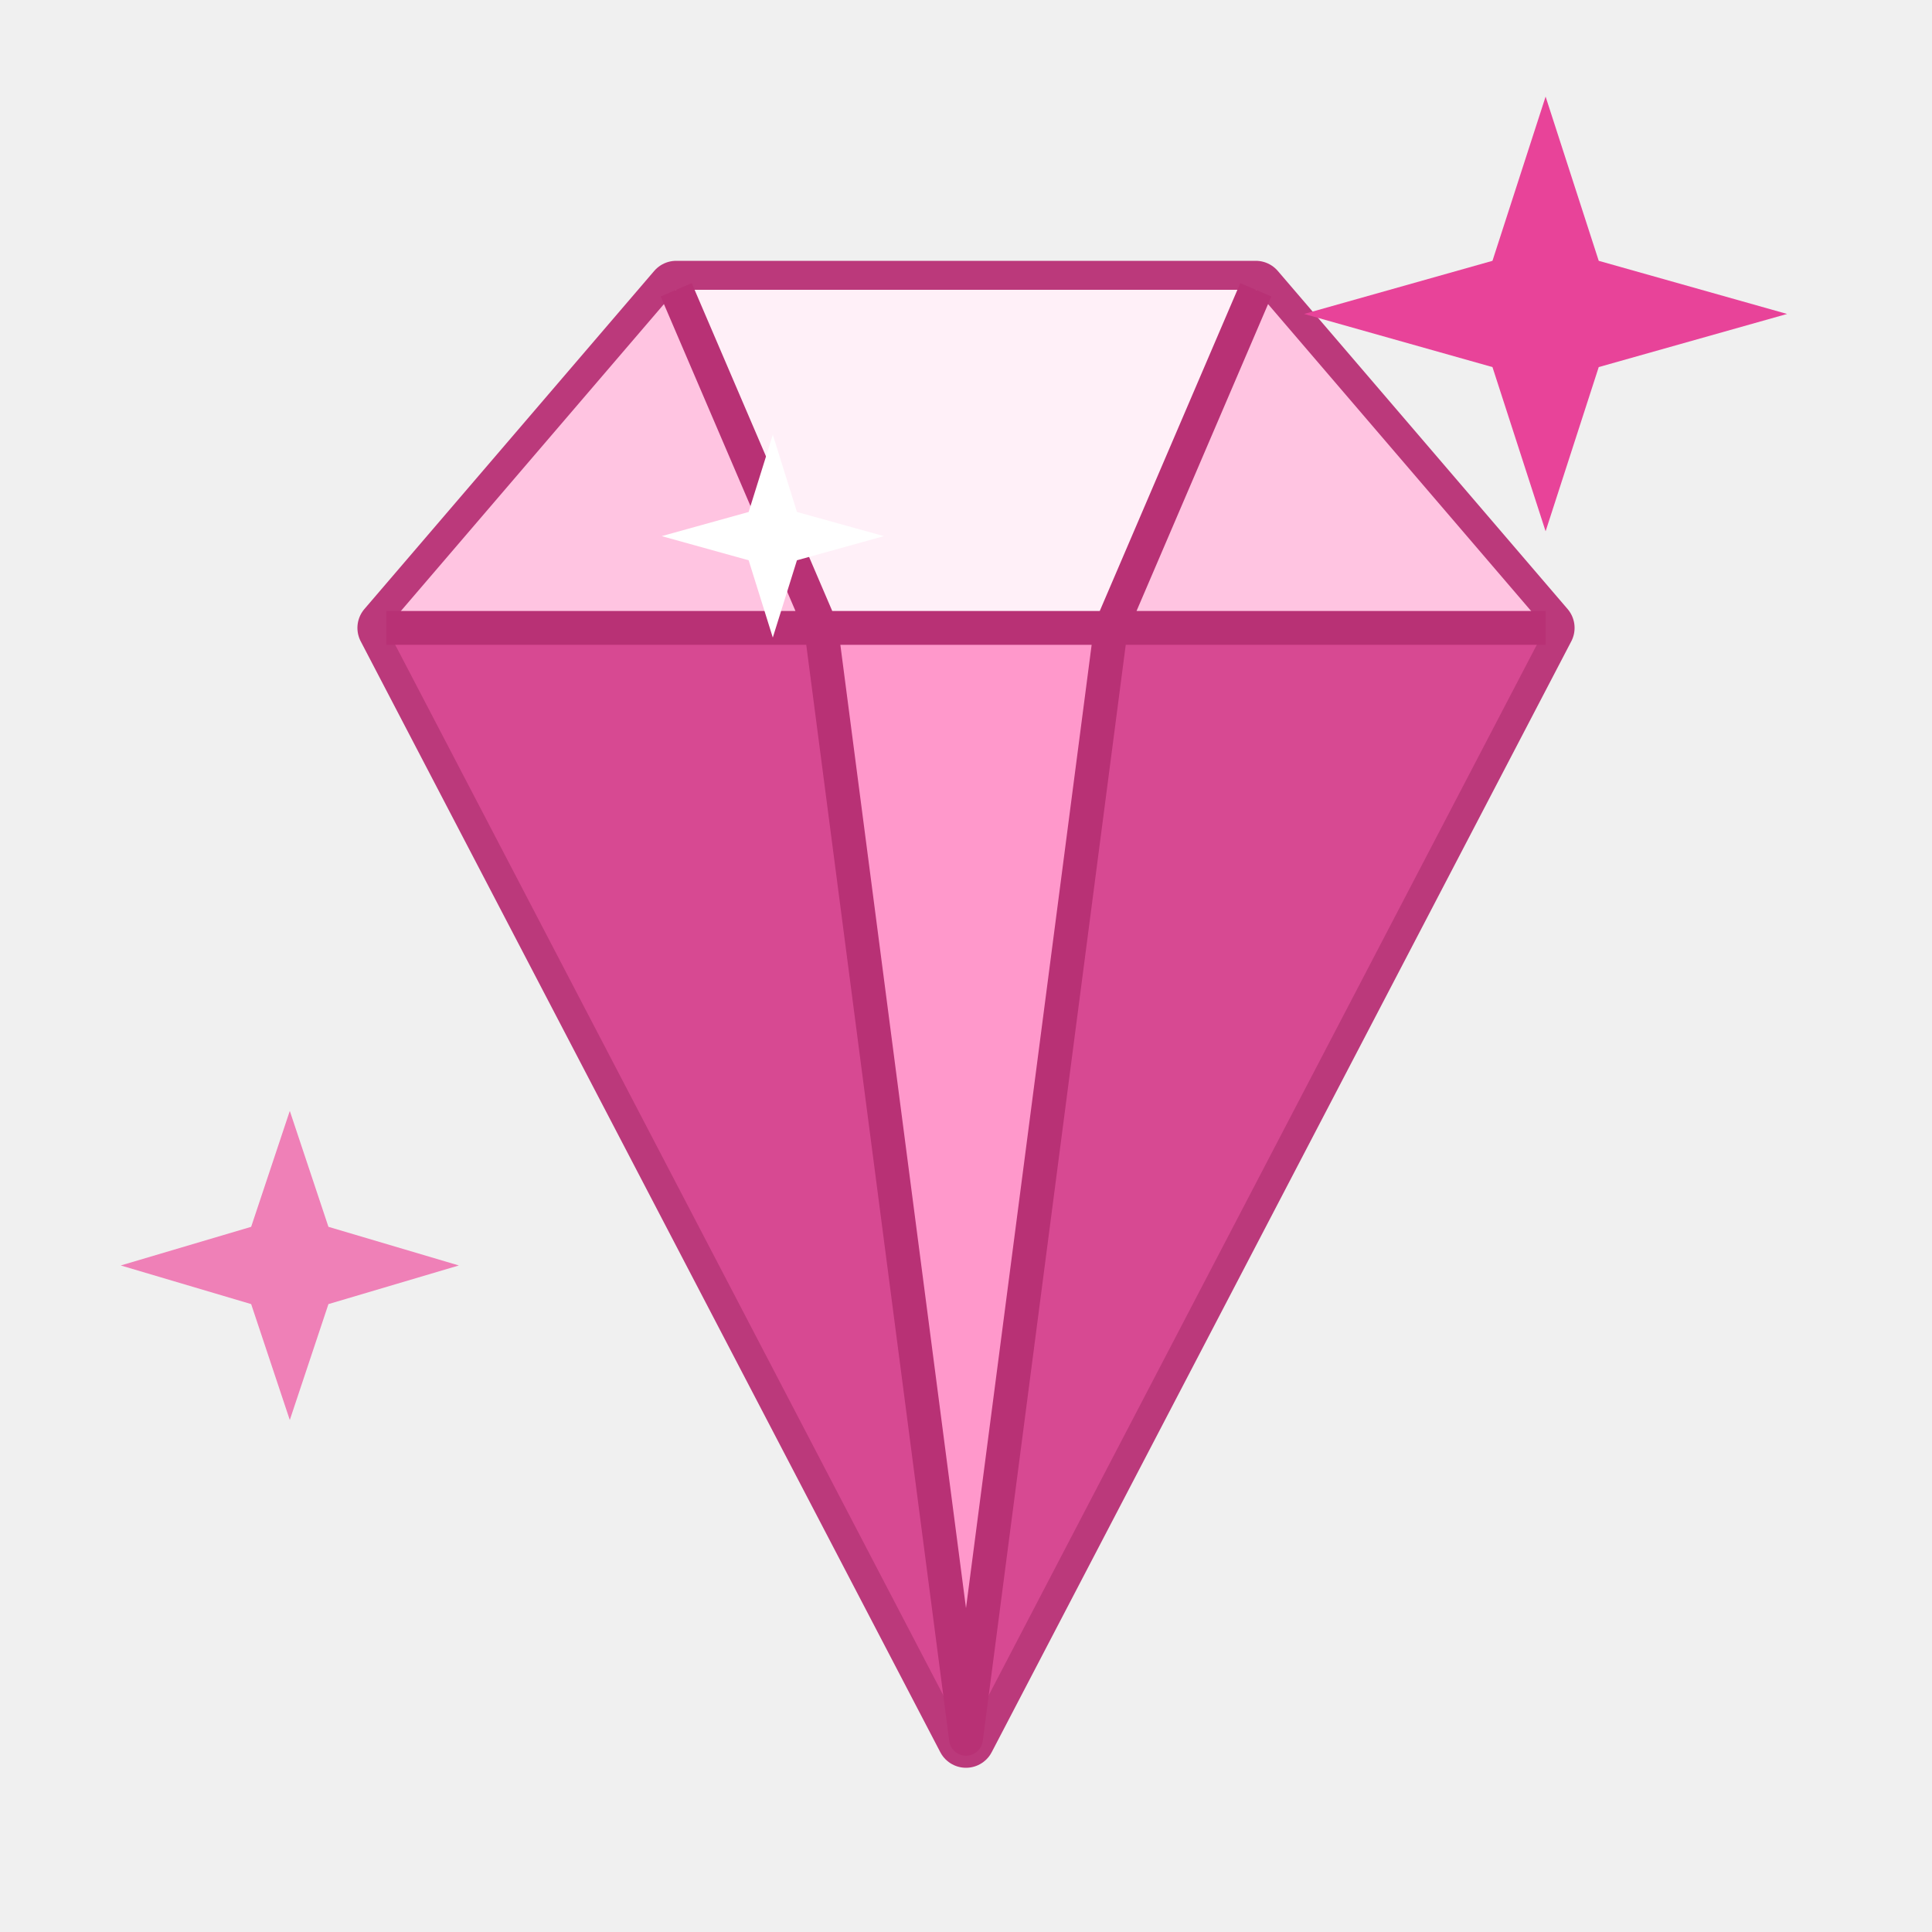
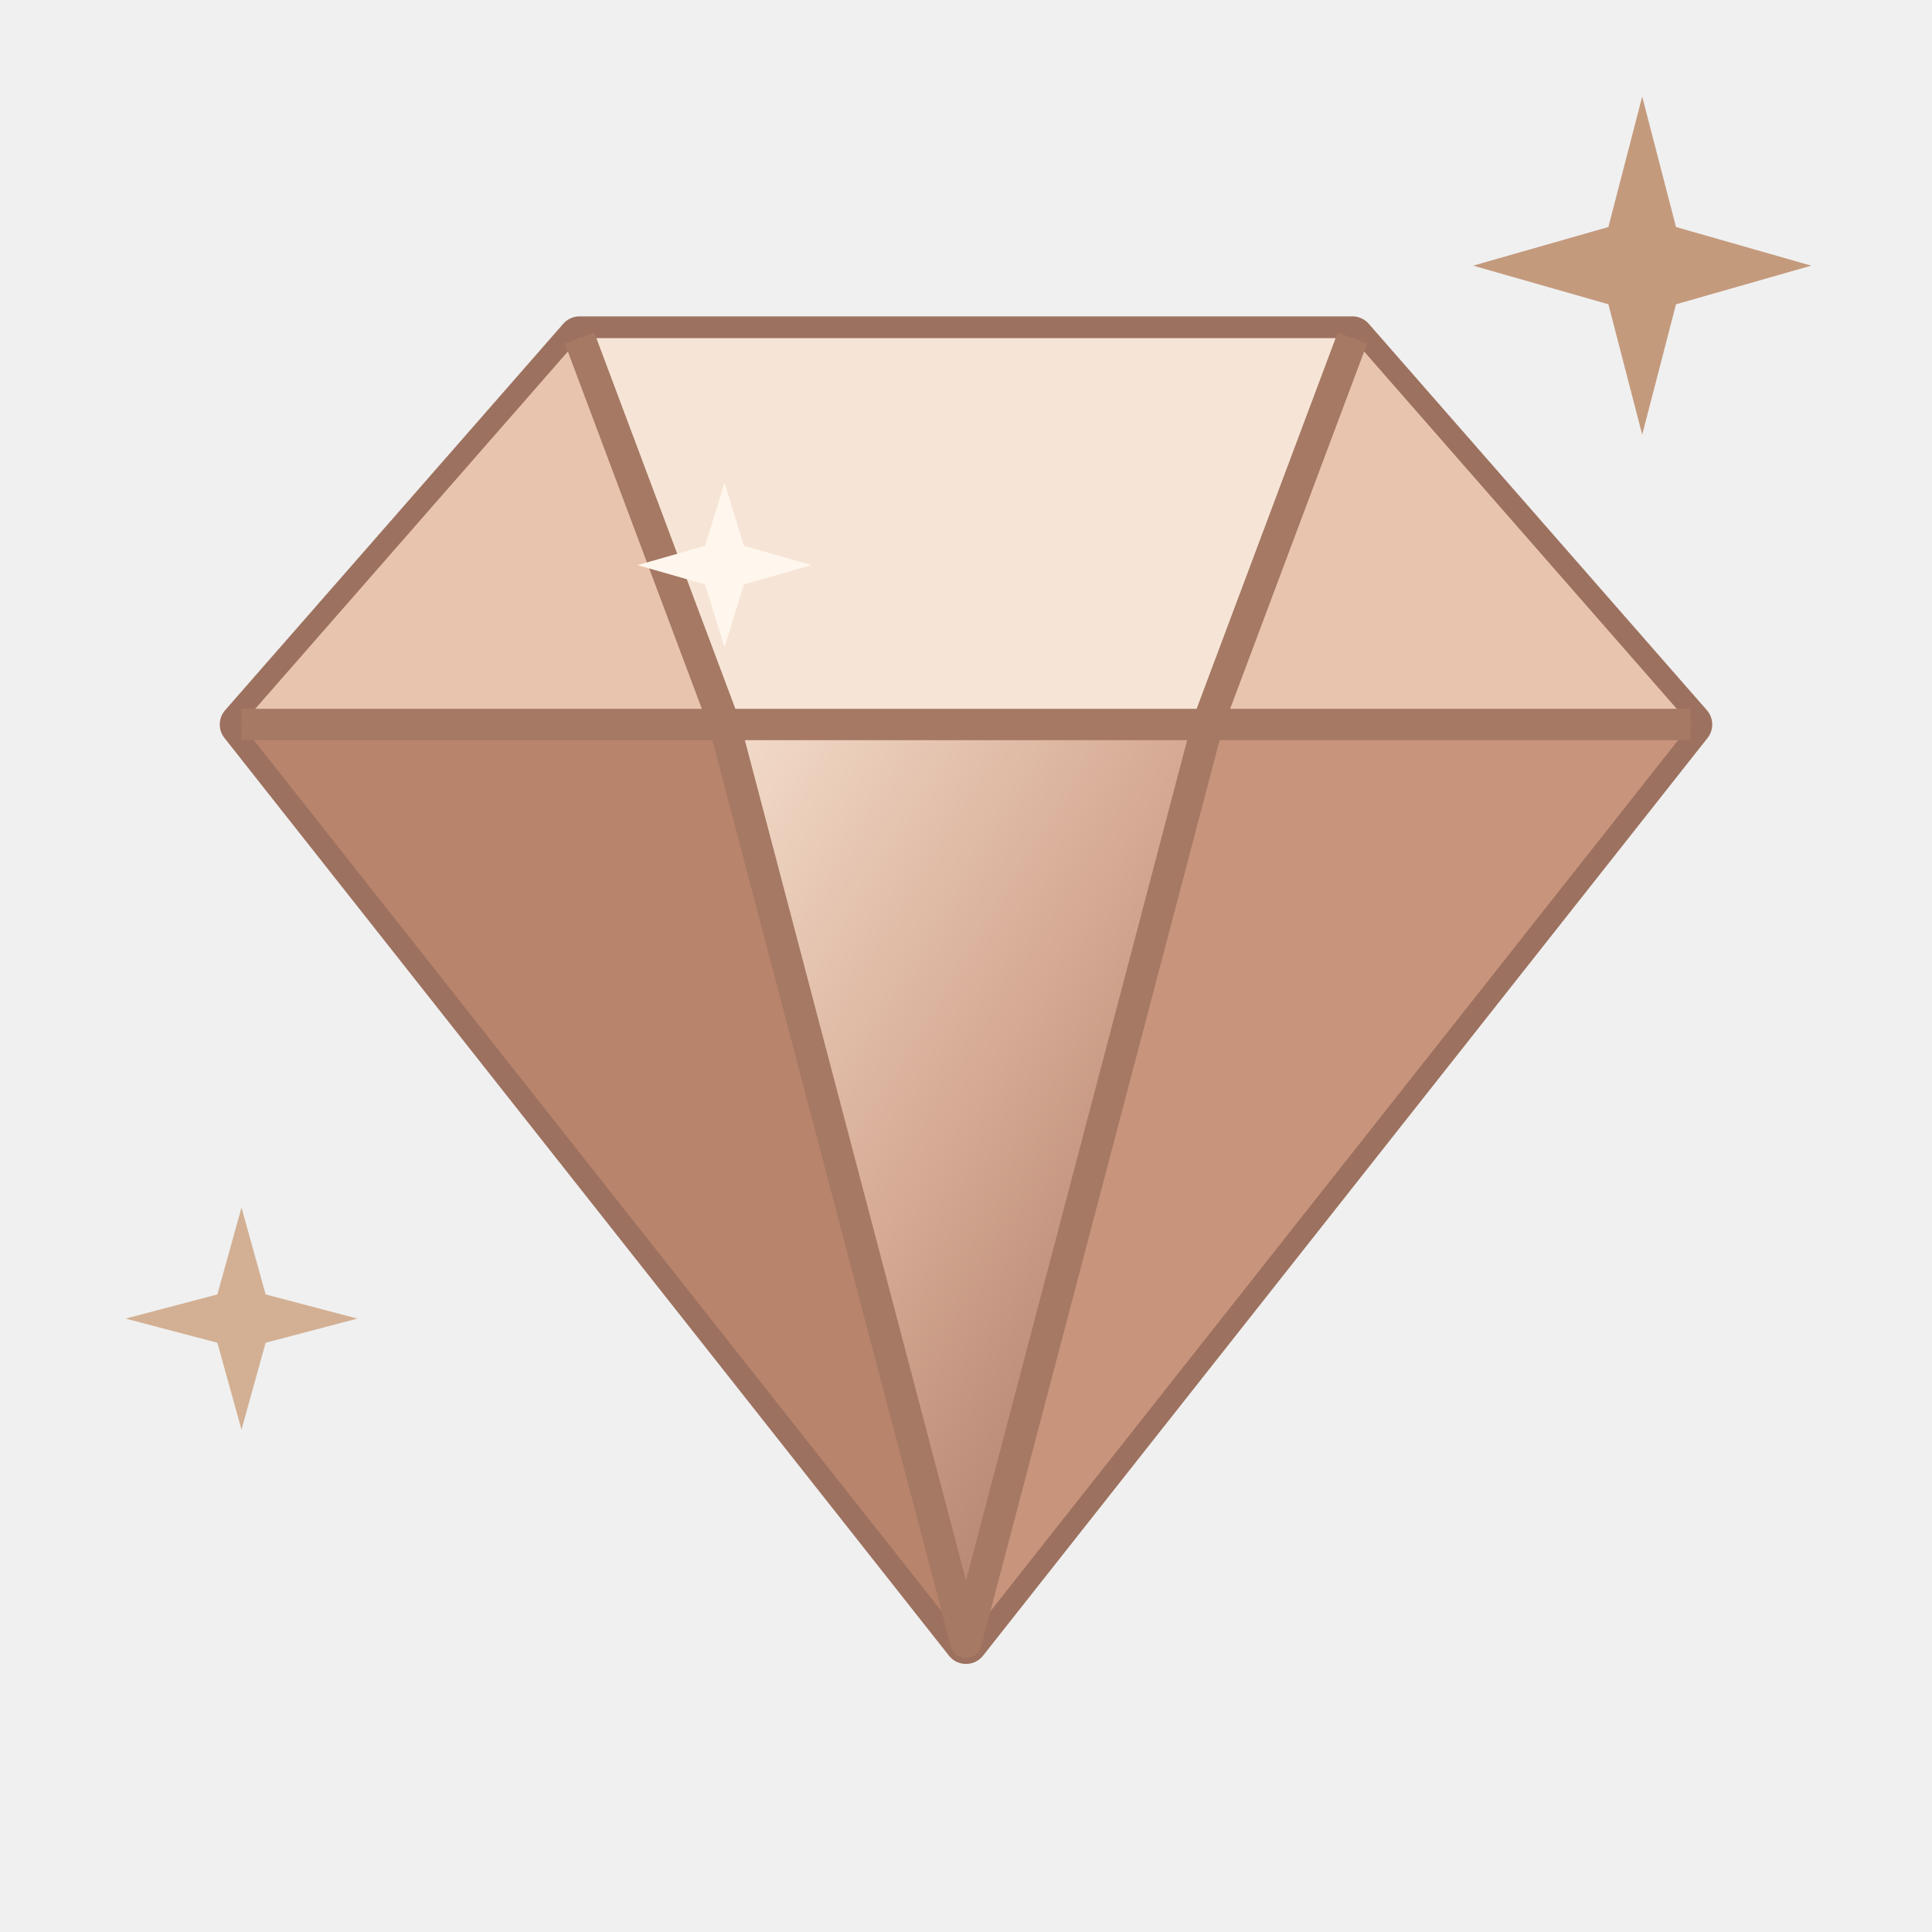
<svg xmlns="http://www.w3.org/2000/svg" viewBox="0 0 40 40">
+   <defs>
+     <linearGradient id="rose-gold" x1="0" y1="0" x2=".85" y2="1">
+       <stop stop-color="#f3ddcb" />
+       <stop offset=".48" stop-color="#d6aa94" />
+       <stop offset="1" stop-color="#a57460" />
+     </linearGradient>
+   </defs>
  <style>
-     .sparkle{transform-box:fill-box;transform-origin:center;animation:glitter 3.2s ease-in-out infinite}
-     .sparkle.second{animation-delay:1.1s}
-     @keyframes glitter{0%,100%{opacity:.55;transform:scale(.8)}45%{opacity:1;transform:scale(1.15)}}
+     .sparkle{transform-box:fill-box;transform-origin:center;animation:glitter 3.8s ease-in-out infinite}
+     .sparkle.second{animation-delay:1.4s}
+     @keyframes glitter{0%,100%{opacity:.45;transform:scale(.85)}45%{opacity:1;transform:scale(1.08)}}
    @media(prefers-reduced-motion:reduce){.sparkle{animation:none}}
  </style>
-   <path d="M8 13 14 6h12l6 7-12 23Z" fill="#ec6eaa" stroke="#bb397b" stroke-width="1.2" stroke-linejoin="round" />
-   <path d="m8 13 6-7 3 7Zm18-7 6 7h-9Z" fill="#ffc4e1" />
-   <path d="m14 6 3 7h6l3-7Z" fill="#fff0f8" />
-   <path d="m8 13 12 23-3-23Zm15 0-3 23 12-23Z" fill="#d74992" />
-   <path d="m17 13 3 23 3-23Z" fill="#ff98cb" />
-   <path d="M8 13h24M14 6l3 7 3 23 3-23 3-7" fill="none" stroke="#b83175" stroke-width=".7" stroke-linejoin="round" />
-   <path class="sparkle" d="m32 2 1.1 3.4L37 6.5l-3.9 1.1L32 11l-1.1-3.4L27 6.5l3.9-1.1Z" fill="#e84399" />
-   <path class="sparkle second" d="m6 23 .8 2.4 2.7.8-2.7.8L6 29.4l-.8-2.4-2.7-.8 2.7-.8Z" fill="#ef80b7" />
-   <path class="sparkle second" d="m16 9 .5 1.6 1.8.5-1.8.5-.5 1.6-.5-1.6-1.8-.5 1.8-.5Z" fill="#fff" />
+   <path d="m5 15 7-8h16l7 8-15 19Z" fill="url(#rose-gold)" stroke="#9d715f" stroke-width=".9" stroke-linejoin="round" />
+   <path d="m5 15 7-8 3 8Zm23-8 7 8H25Z" fill="#e8c4ae" />
+   <path d="m12 7 3 8h10l3-8Z" fill="#f6e5d6" />
+   <path d="m5 15 15 19-5-19Z" fill="#b9846c" />
+   <path d="m25 15-5 19 15-19Z" fill="#c8947c" />
+   <path d="m15 15 5 19 5-19Z" fill="url(#rose-gold)" />
+   <path d="M5 15h30M12 7l3 8 5 19 5-19 3-8" fill="none" stroke="#a67964" stroke-width=".65" stroke-linejoin="round" />
+   <path class="sparkle" d="m34 2 .7 2.7 2.8.8-2.8.8L34 9l-.7-2.7-2.8-.8 2.8-.8Z" fill="#c49a7d" />
+   <path class="sparkle second" d="m5 25 .5 1.8 1.9.5-1.9.5L5 29.6l-.5-1.8-1.9-.5 1.9-.5Z" fill="#d3b094" />
+   <path class="sparkle second" d="m15 10 .4 1.3 1.4.4-1.4.4-.4 1.3-.4-1.3-1.4-.4 1.4-.4Z" fill="#fff7ed" />
</svg>
